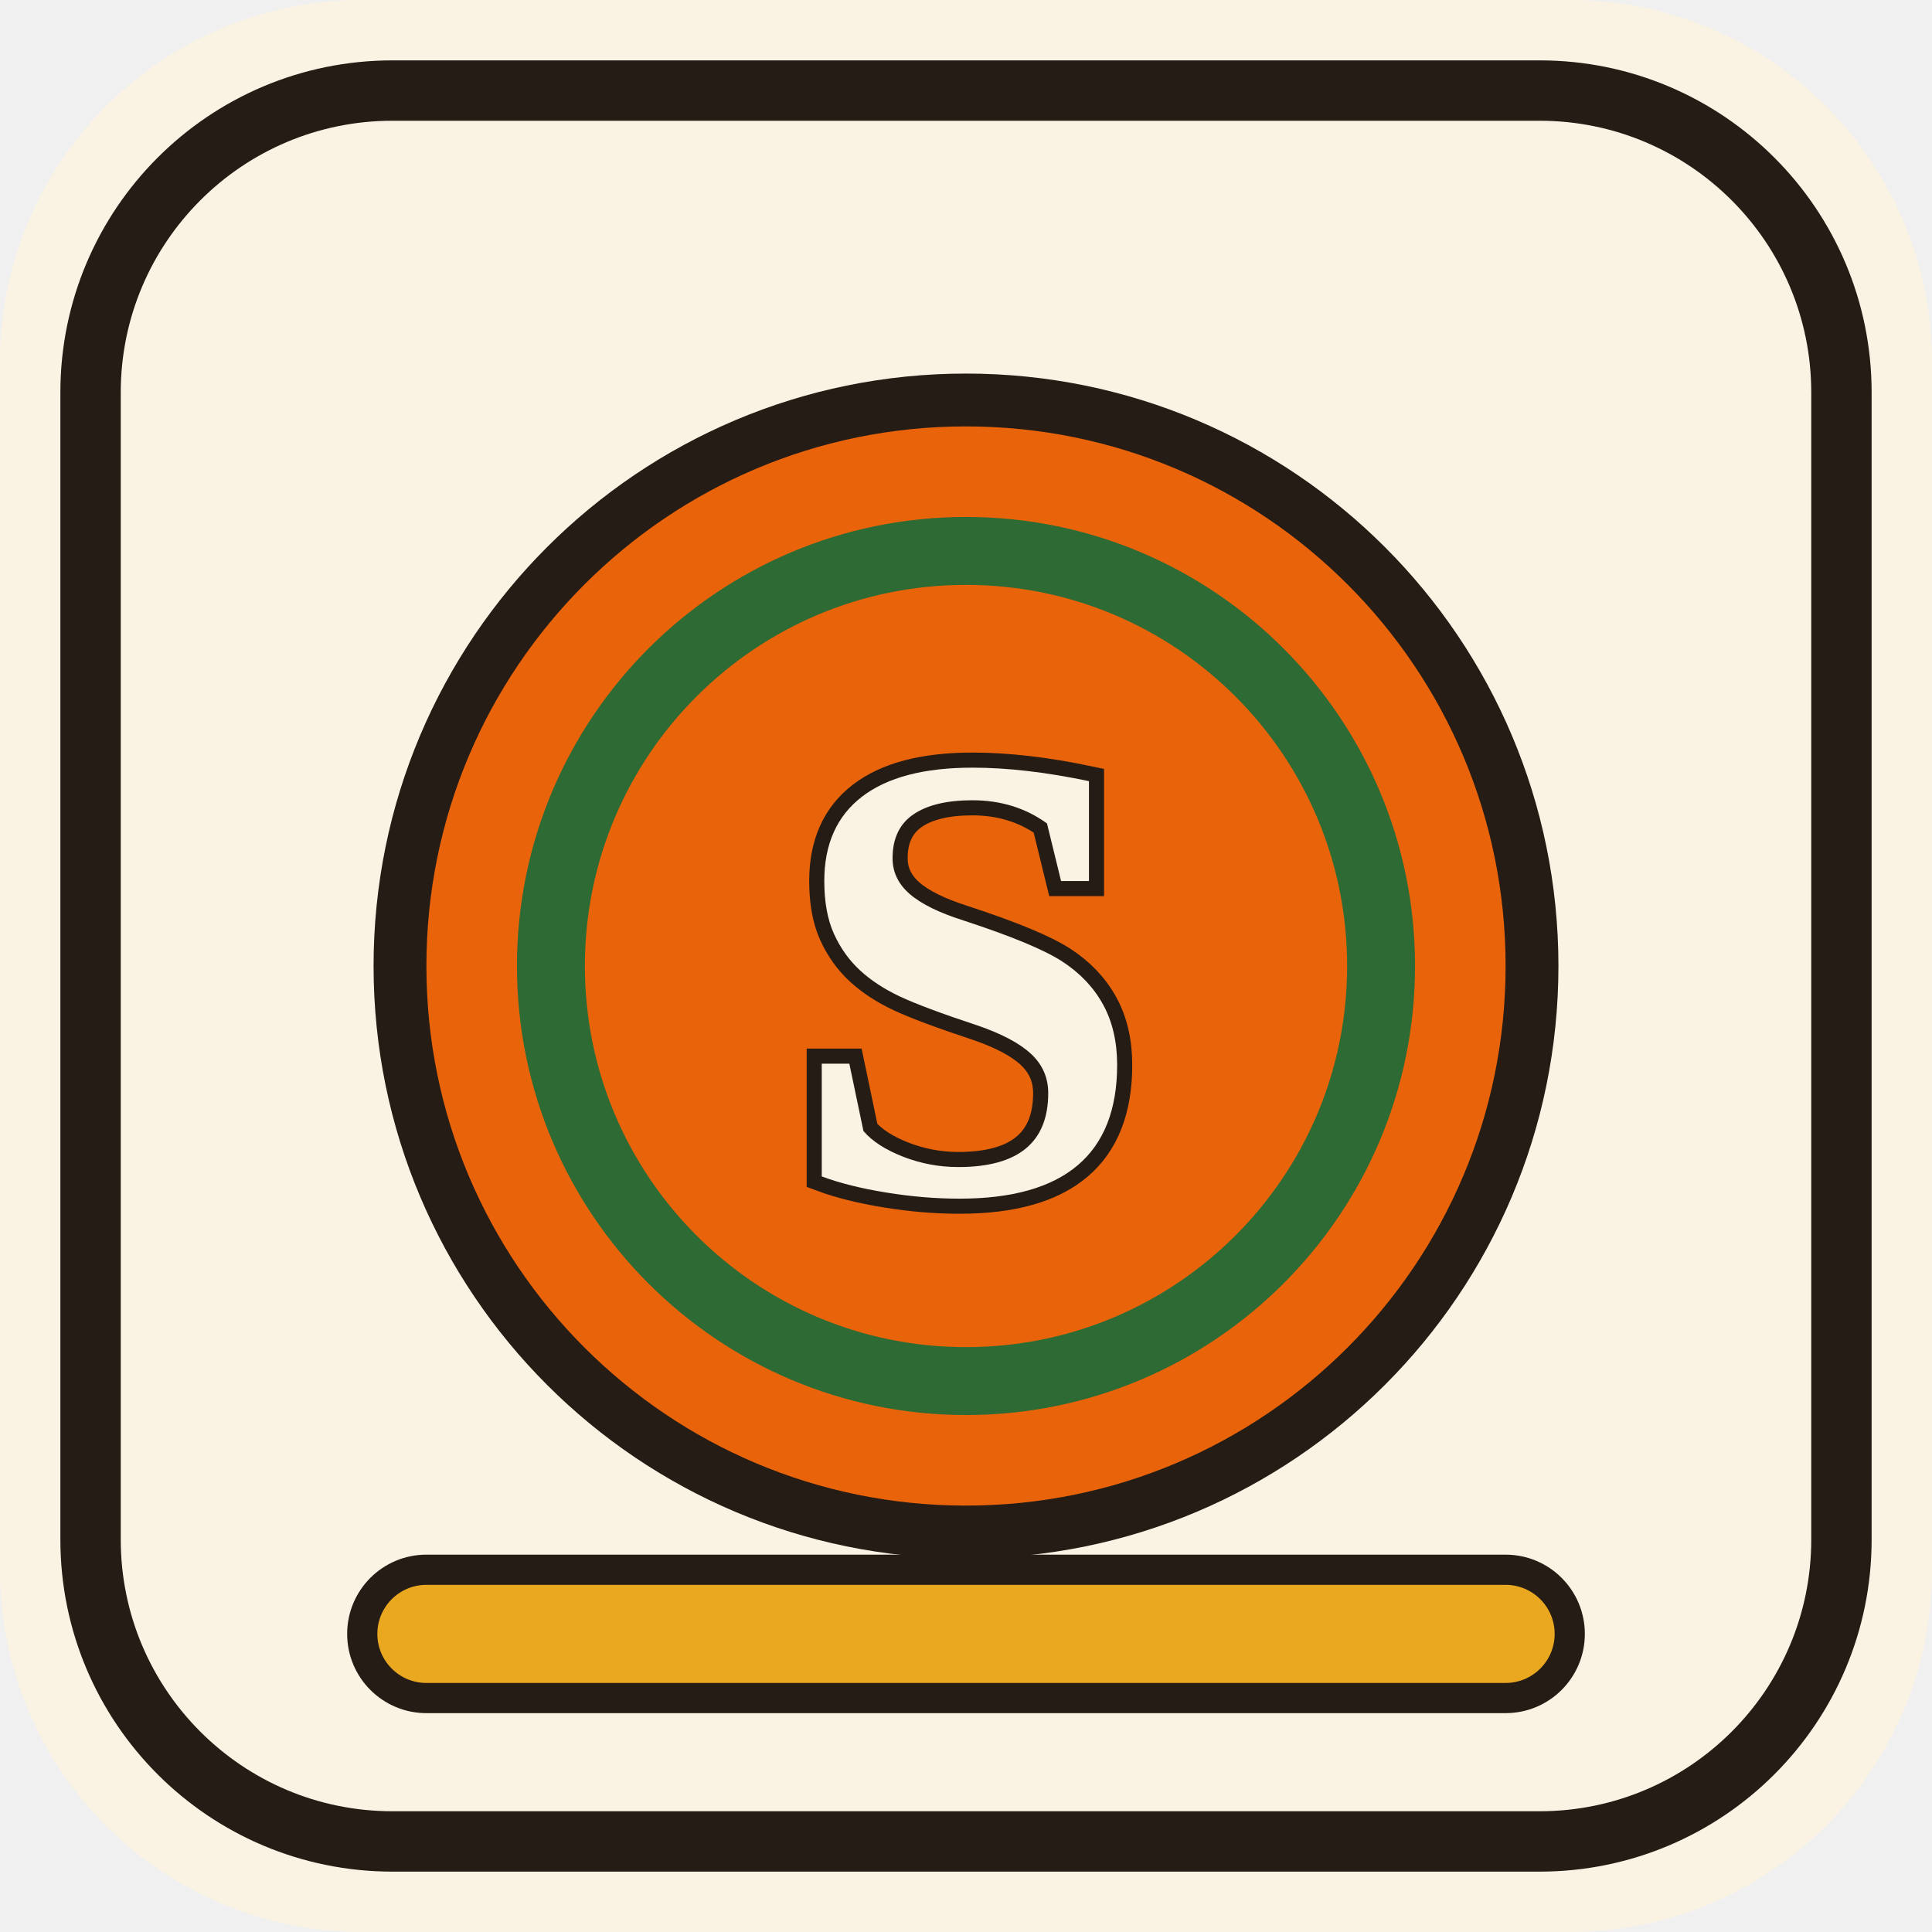
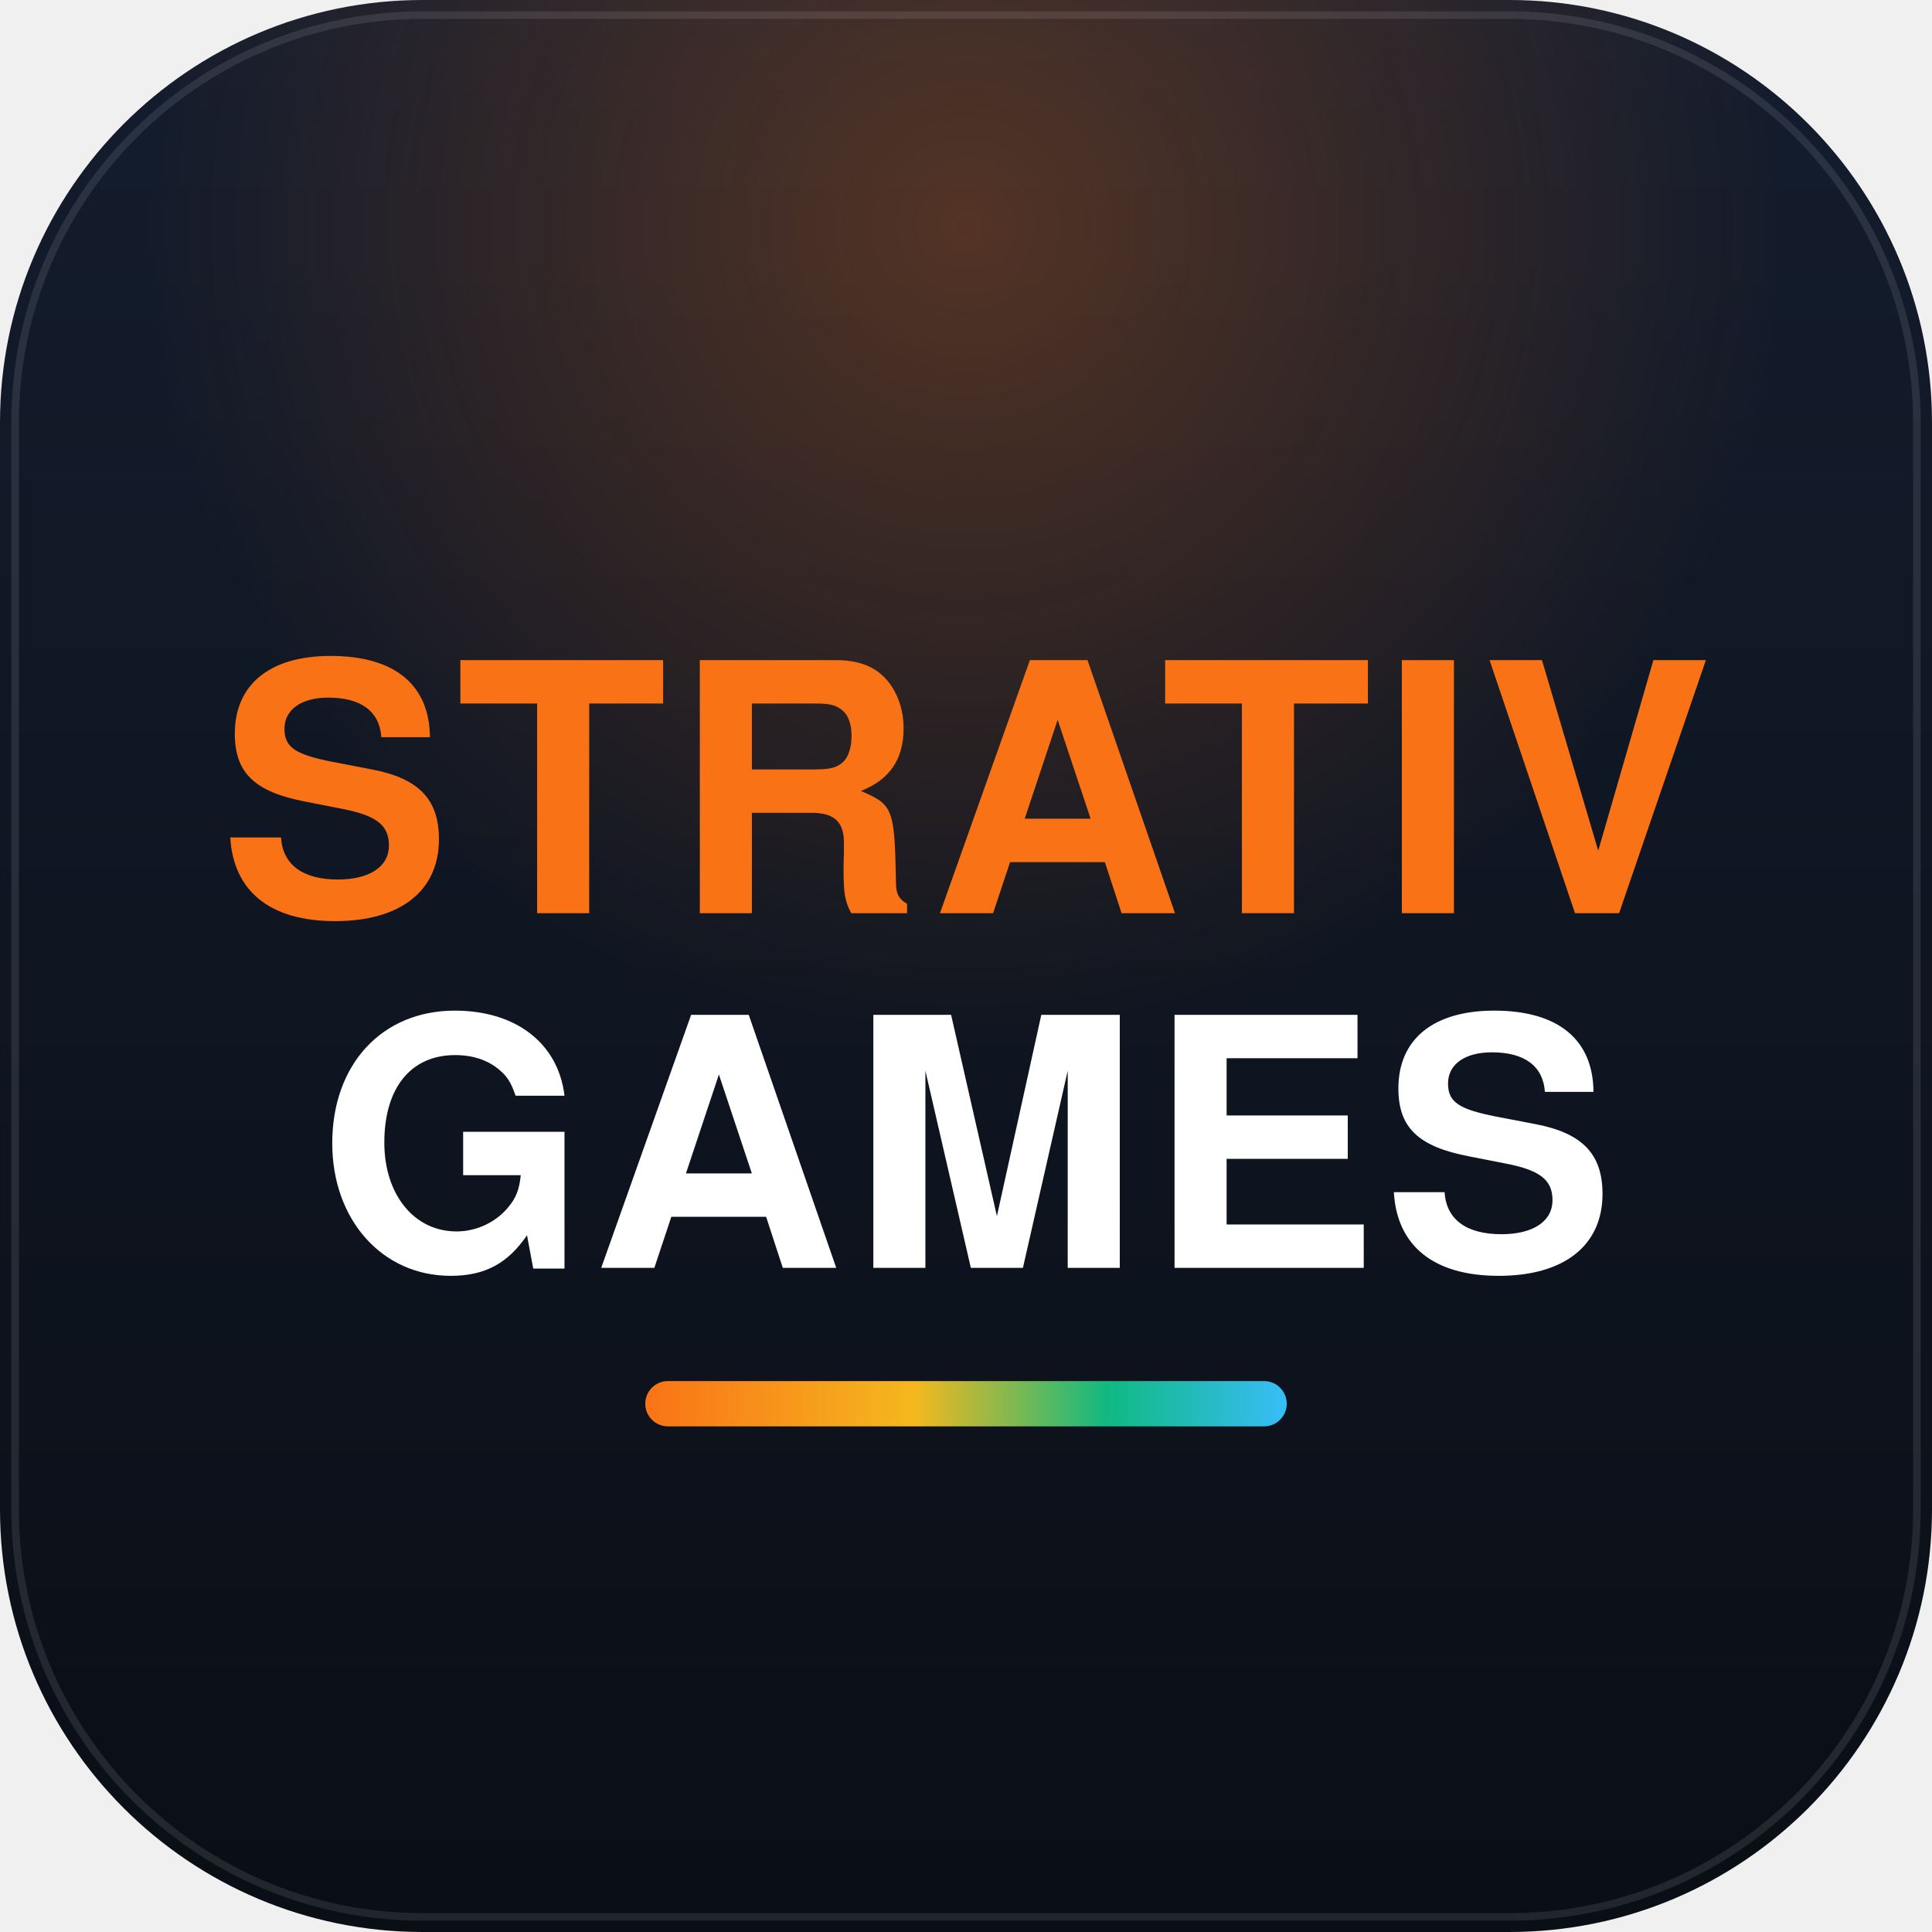
<svg xmlns="http://www.w3.org/2000/svg" viewBox="0 0 512 512">
-   <rect width="512" height="512" rx="96" fill="#faf3e3" />
-   <rect x="24" y="24" width="464" height="464" rx="80" fill="none" stroke="#241c15" stroke-width="16" />
-   <circle cx="256" cy="256" r="150" fill="#e8630a" stroke="#241c15" stroke-width="14" />
-   <circle cx="256" cy="256" r="110" fill="none" stroke="#2e6b34" stroke-width="18" />
-   <text x="256" y="316" font-family="Georgia, 'Times New Roman', serif" font-weight="900" font-size="170" text-anchor="middle" fill="#faf3e3" stroke="#241c15" stroke-width="8" paint-order="stroke">S</text>
-   <rect x="96" y="416" width="320" height="34" rx="17" fill="#e9a820" stroke="#241c15" stroke-width="8" />
+   <defs>
+     <linearGradient id="bg" x1="0" y1="0" x2="0" y2="1">
+       <stop offset="0" stop-color="#141d2e" />
+       <stop offset="1" stop-color="#0a0e15" />
+     </linearGradient>
+     <radialGradient id="glow" cx="0.5" cy="0.12" r="0.7">
+       <stop offset="0" stop-color="#f97316" stop-opacity="0.28" />
+       <stop offset="0.6" stop-color="#f97316" stop-opacity="0" />
+     </radialGradient>
+     <linearGradient id="stripe" x1="0" y1="0" x2="1" y2="0">
+       <stop offset="0" stop-color="#f97316" />
+       <stop offset="0.42" stop-color="#f5b81f" />
+       <stop offset="0.72" stop-color="#10b981" />
+       <stop offset="1" stop-color="#38bdf8" />
+     </linearGradient>
+   </defs>
+   <rect width="512" height="512" rx="112" fill="url(#bg)" />
+   <rect width="512" height="512" rx="112" fill="url(#glow)" />
+   <rect x="4" y="4" width="504" height="504" rx="108" fill="none" stroke="#ffffff" stroke-opacity="0.10" stroke-width="2" />
+   <g font-family="'Arial Black','Helvetica Neue',Helvetica,Arial,sans-serif" font-weight="800" text-anchor="middle">
+     <text x="256" y="242" font-size="92" letter-spacing="2" fill="#f97316">STRATIV</text>
+     <text x="256" y="336" font-size="92" letter-spacing="2" fill="#ffffff">GAMES</text>
+   </g>
+   <rect x="171" y="366" width="170" height="12" rx="6" fill="url(#stripe)" />
</svg>
